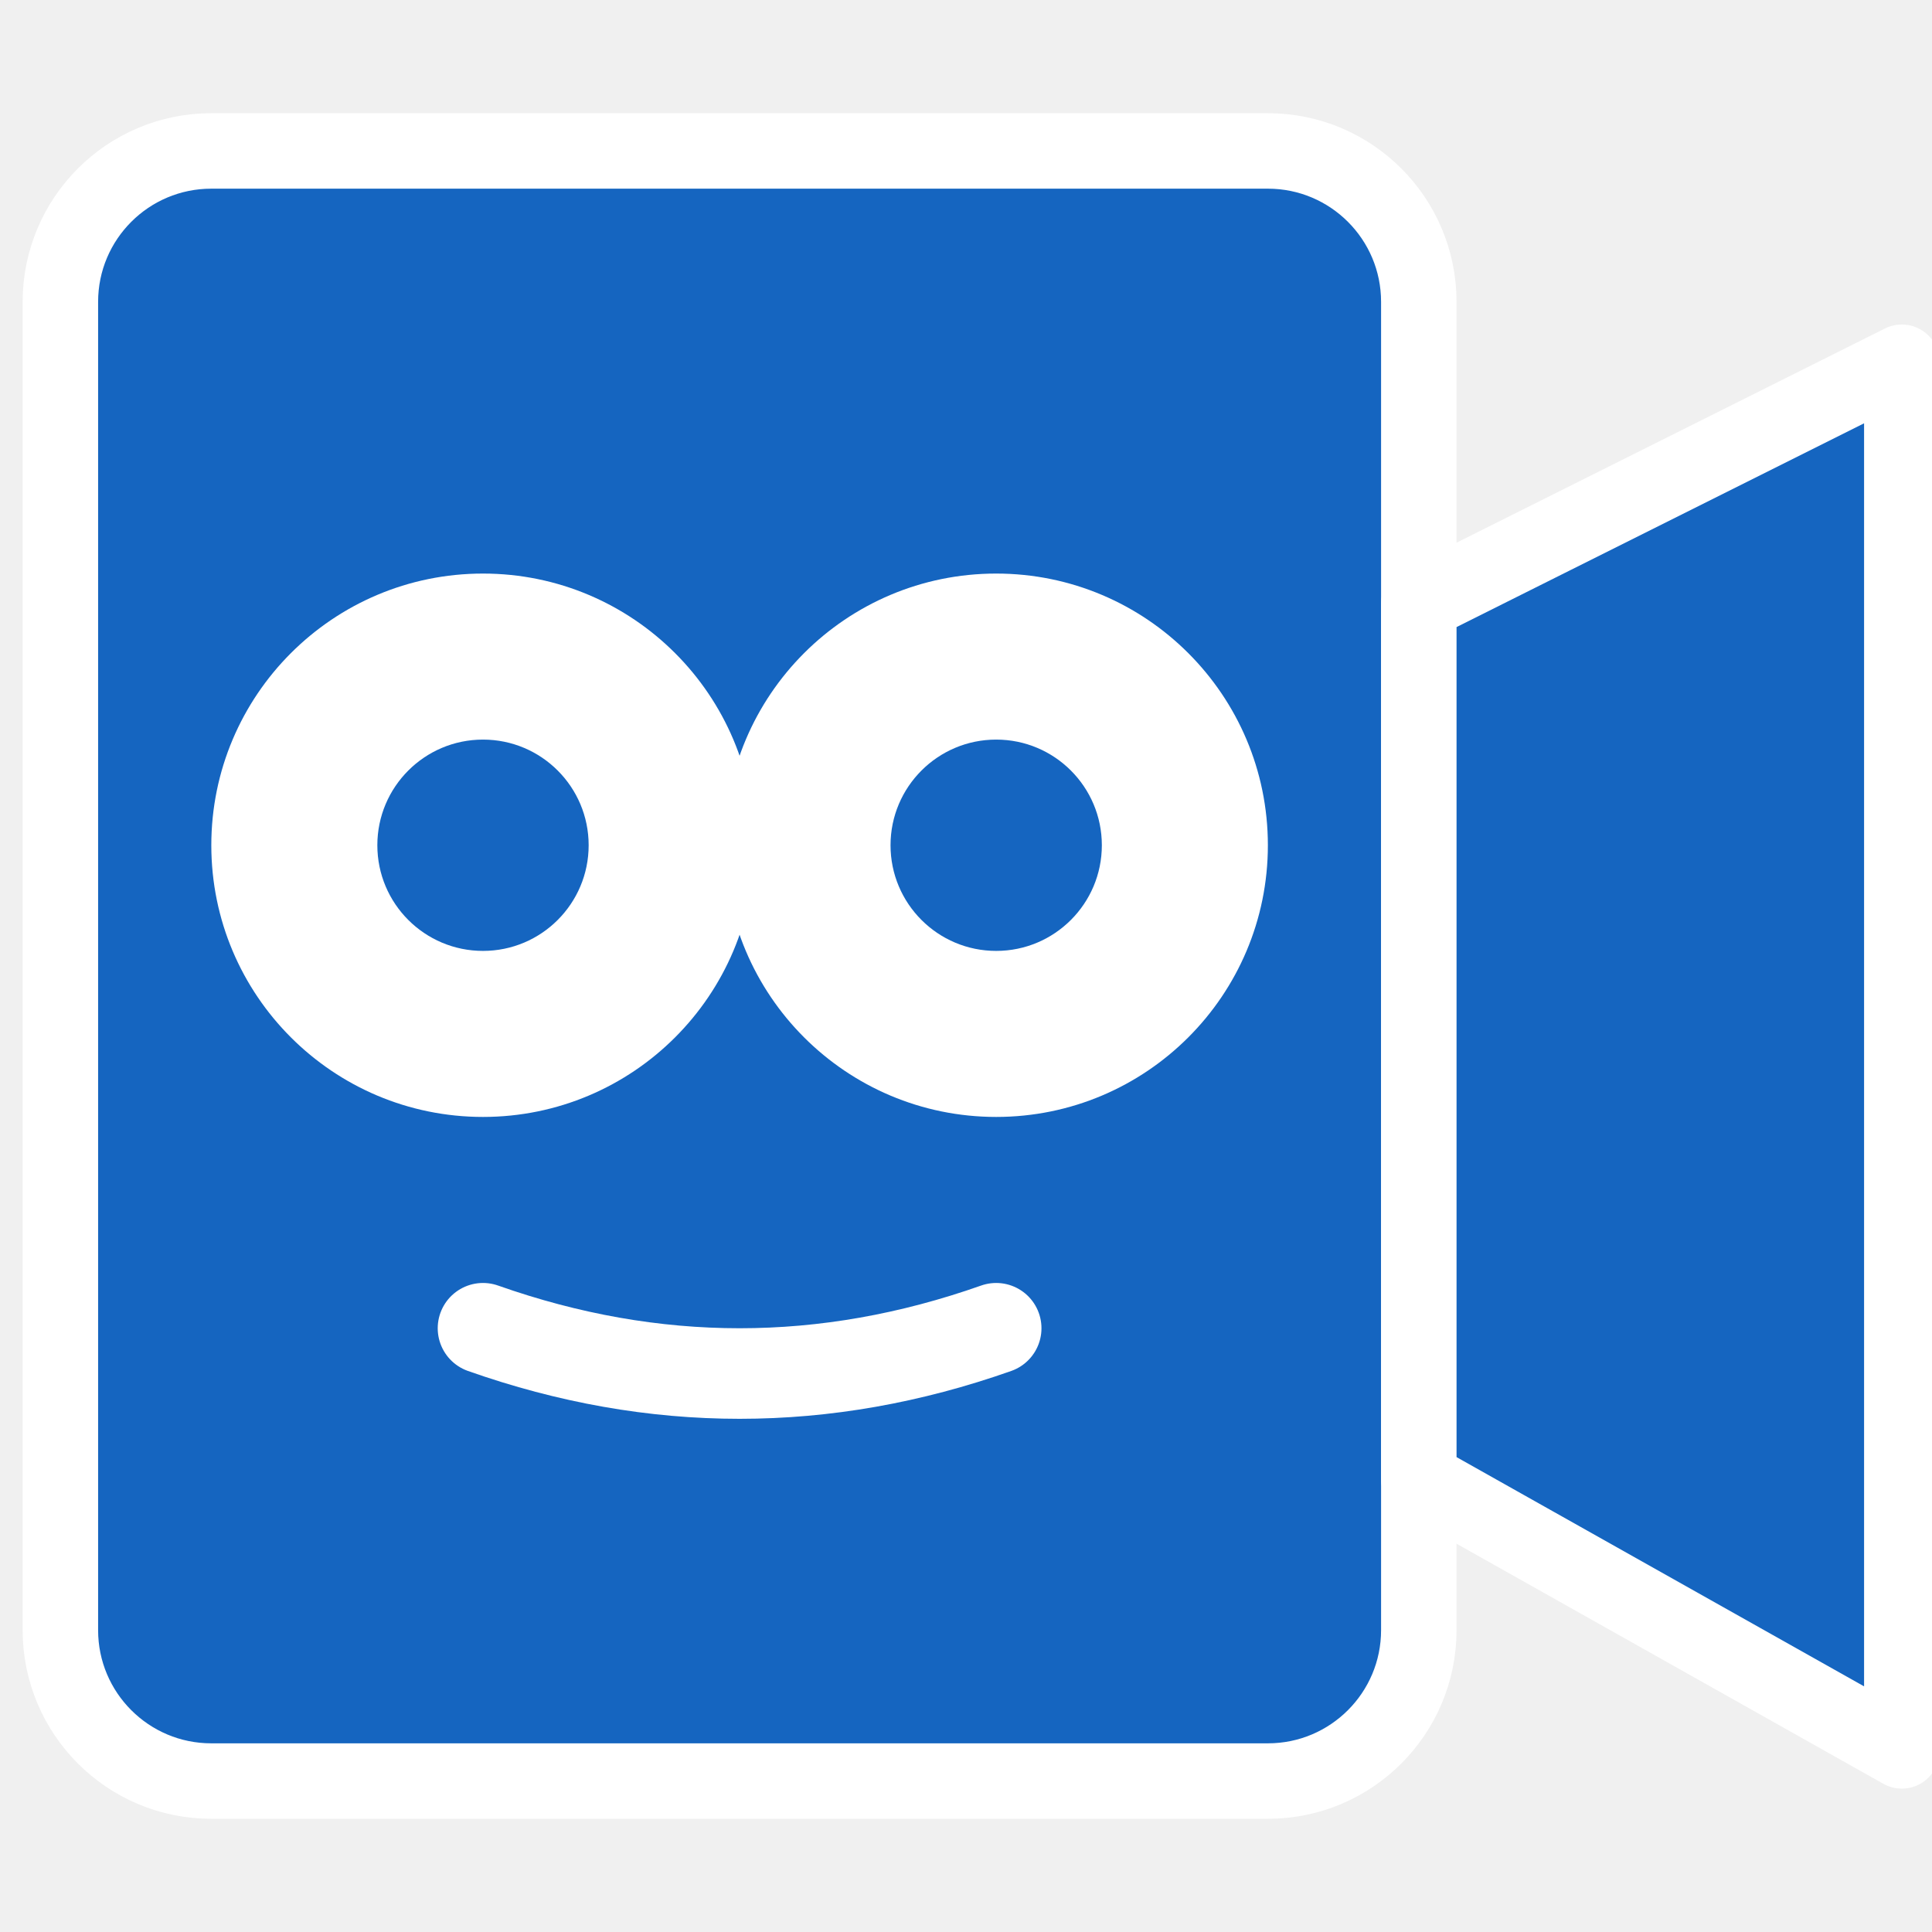
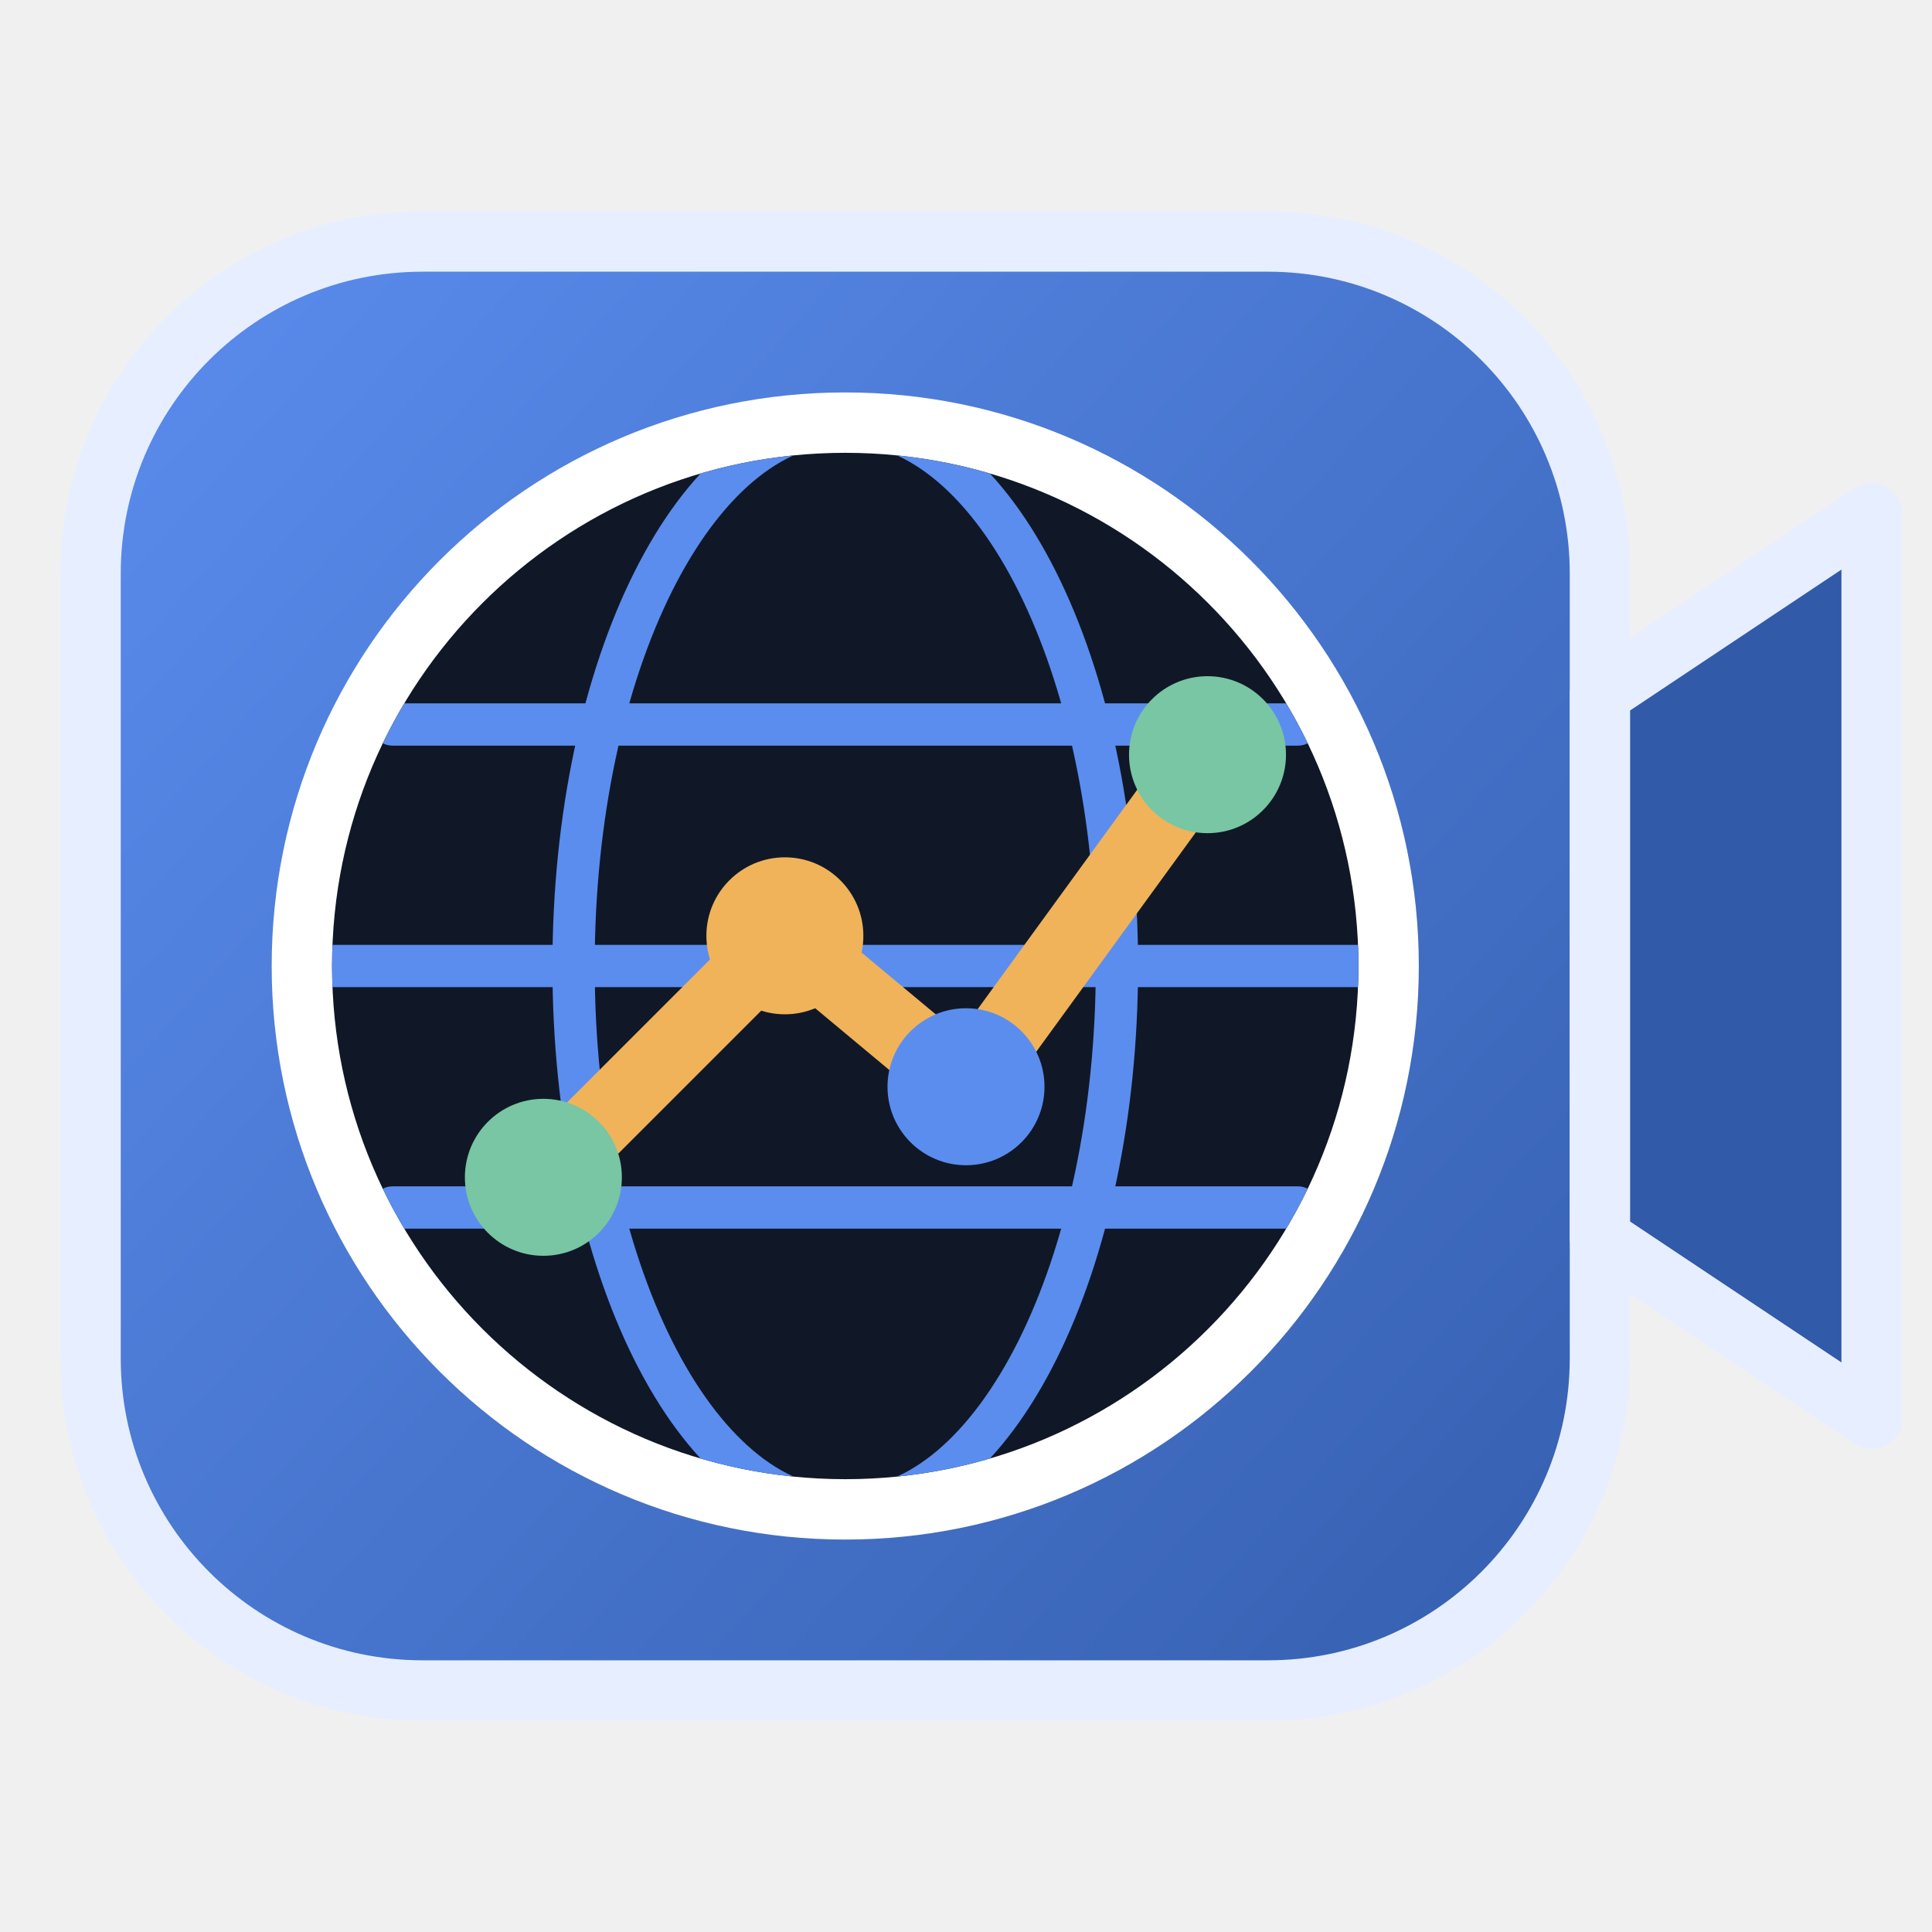
- <svg xmlns="http://www.w3.org/2000/svg" viewBox="0 0 64 64" role="img" aria-labelledby="title">
-   <rect x="2" y="5" width="45" height="54" rx="5" fill="#1565C0" stroke="#FFFFFF" stroke-width="2.5" />
-   <path d="M47 20L63 12V58L47 49V20Z" fill="#1565C0" stroke="#FFFFFF" stroke-width="2.5" stroke-linejoin="round" />
-   <circle cx="16" cy="28" r="9" fill="#FFFFFF" />
-   <circle cx="33" cy="28" r="9" fill="#FFFFFF" />
-   <circle cx="16" cy="28" r="3.5" fill="#1565C0" />
-   <circle cx="33" cy="28" r="3.5" fill="#1565C0" />
-   <path d="M16 44Q24.5 47 33 44" fill="none" stroke="#FFFFFF" stroke-width="3" stroke-linecap="round" />
+ <svg xmlns="http://www.w3.org/2000/svg" viewBox="0 0 64 64" role="img" aria-labelledby="title description">
+   <defs>
+     <linearGradient id="body" x1="4" y1="7" x2="61" y2="58" gradientUnits="userSpaceOnUse">
+       <stop stop-color="#5B8DEF" />
+       <stop offset="1" stop-color="#315AA8" />
+     </linearGradient>
+     <clipPath id="globeClip">
+       <circle cx="28" cy="32" r="17" />
+     </clipPath>
+   </defs>
+   <rect x="3" y="8" width="50" height="48" rx="11" fill="url(#body)" stroke="#E6EEFF" stroke-width="2" />
+   <path d="m53 23 9-6v30l-9-6z" fill="#315AA8" stroke="#E6EEFF" stroke-width="2" stroke-linejoin="round" />
+   <circle cx="28" cy="32" r="18" fill="#101827" stroke="#FFF" stroke-width="2" />
+   <g clip-path="url(#globeClip)" fill="none" stroke="#5B8DEF" stroke-width="1.4" stroke-linecap="round">
+     <path d="M10 32h36M13 24h30M13 40h30" />
+     <ellipse cx="28" cy="32" rx="9" ry="18" />
+   </g>
+   <path d="m18 39 8-8 6 5 8-11" fill="none" stroke="#F0B35A" stroke-width="2.4" stroke-linecap="round" stroke-linejoin="round" />
+   <circle cx="18" cy="39" r="2.6" fill="#78C6A3" />
+   <circle cx="26" cy="31" r="2.6" fill="#F0B35A" />
+   <circle cx="32" cy="36" r="2.6" fill="#5B8DEF" />
+   <circle cx="40" cy="25" r="2.6" fill="#78C6A3" />
</svg>
